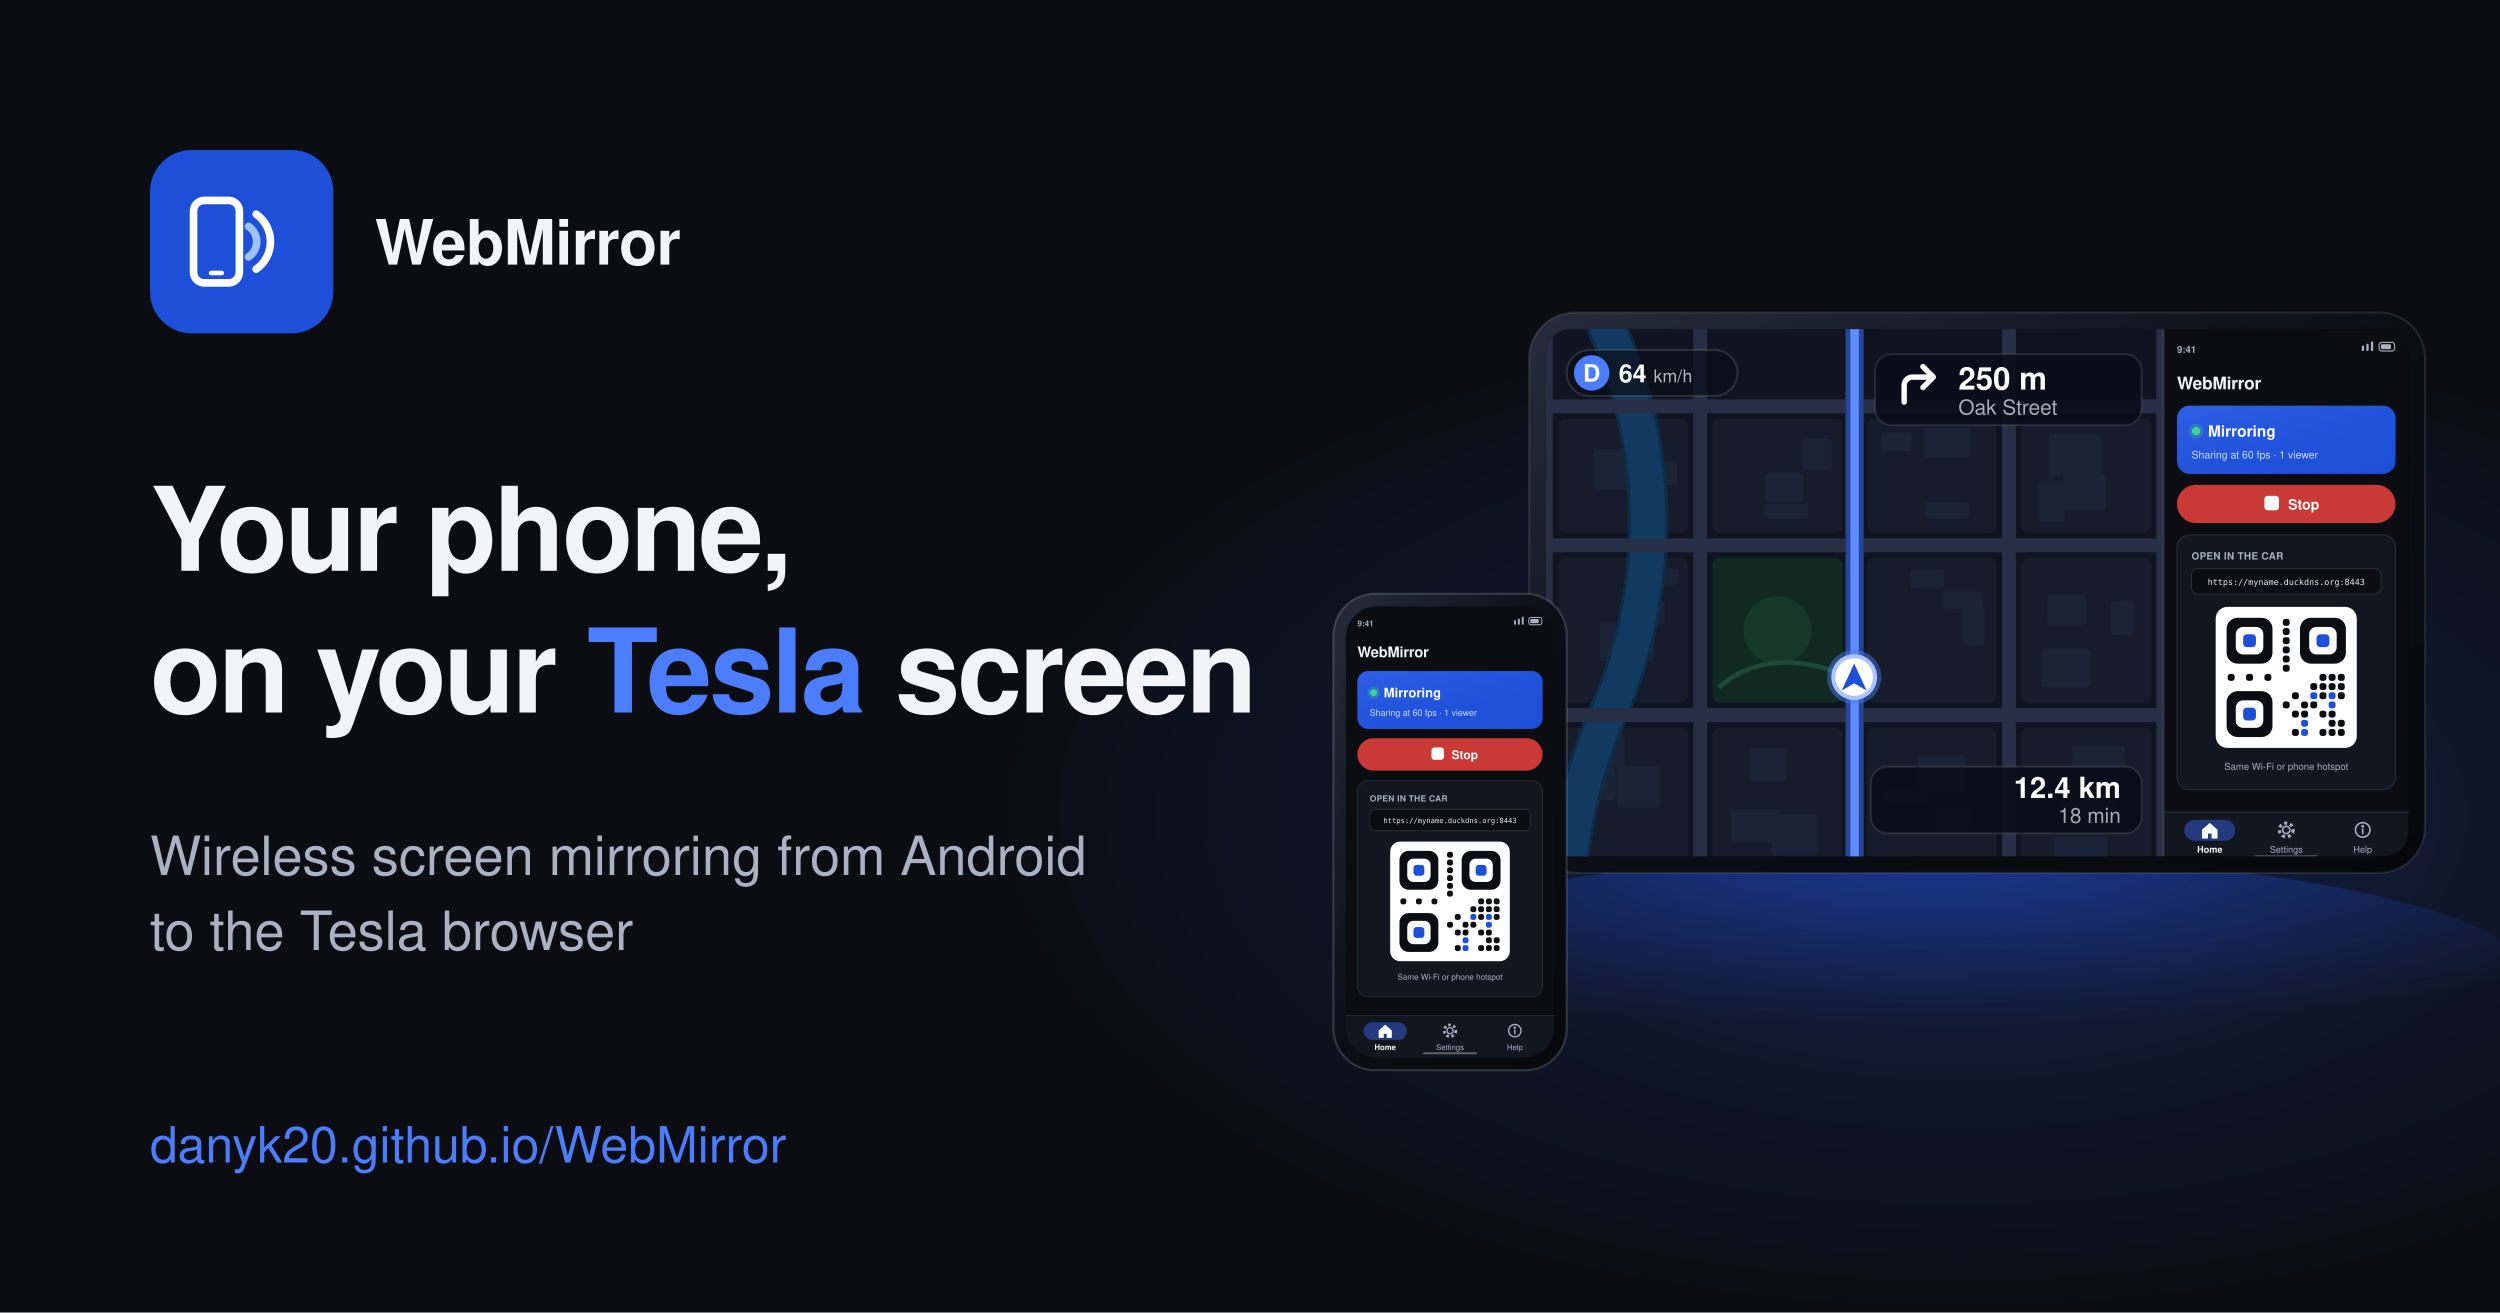
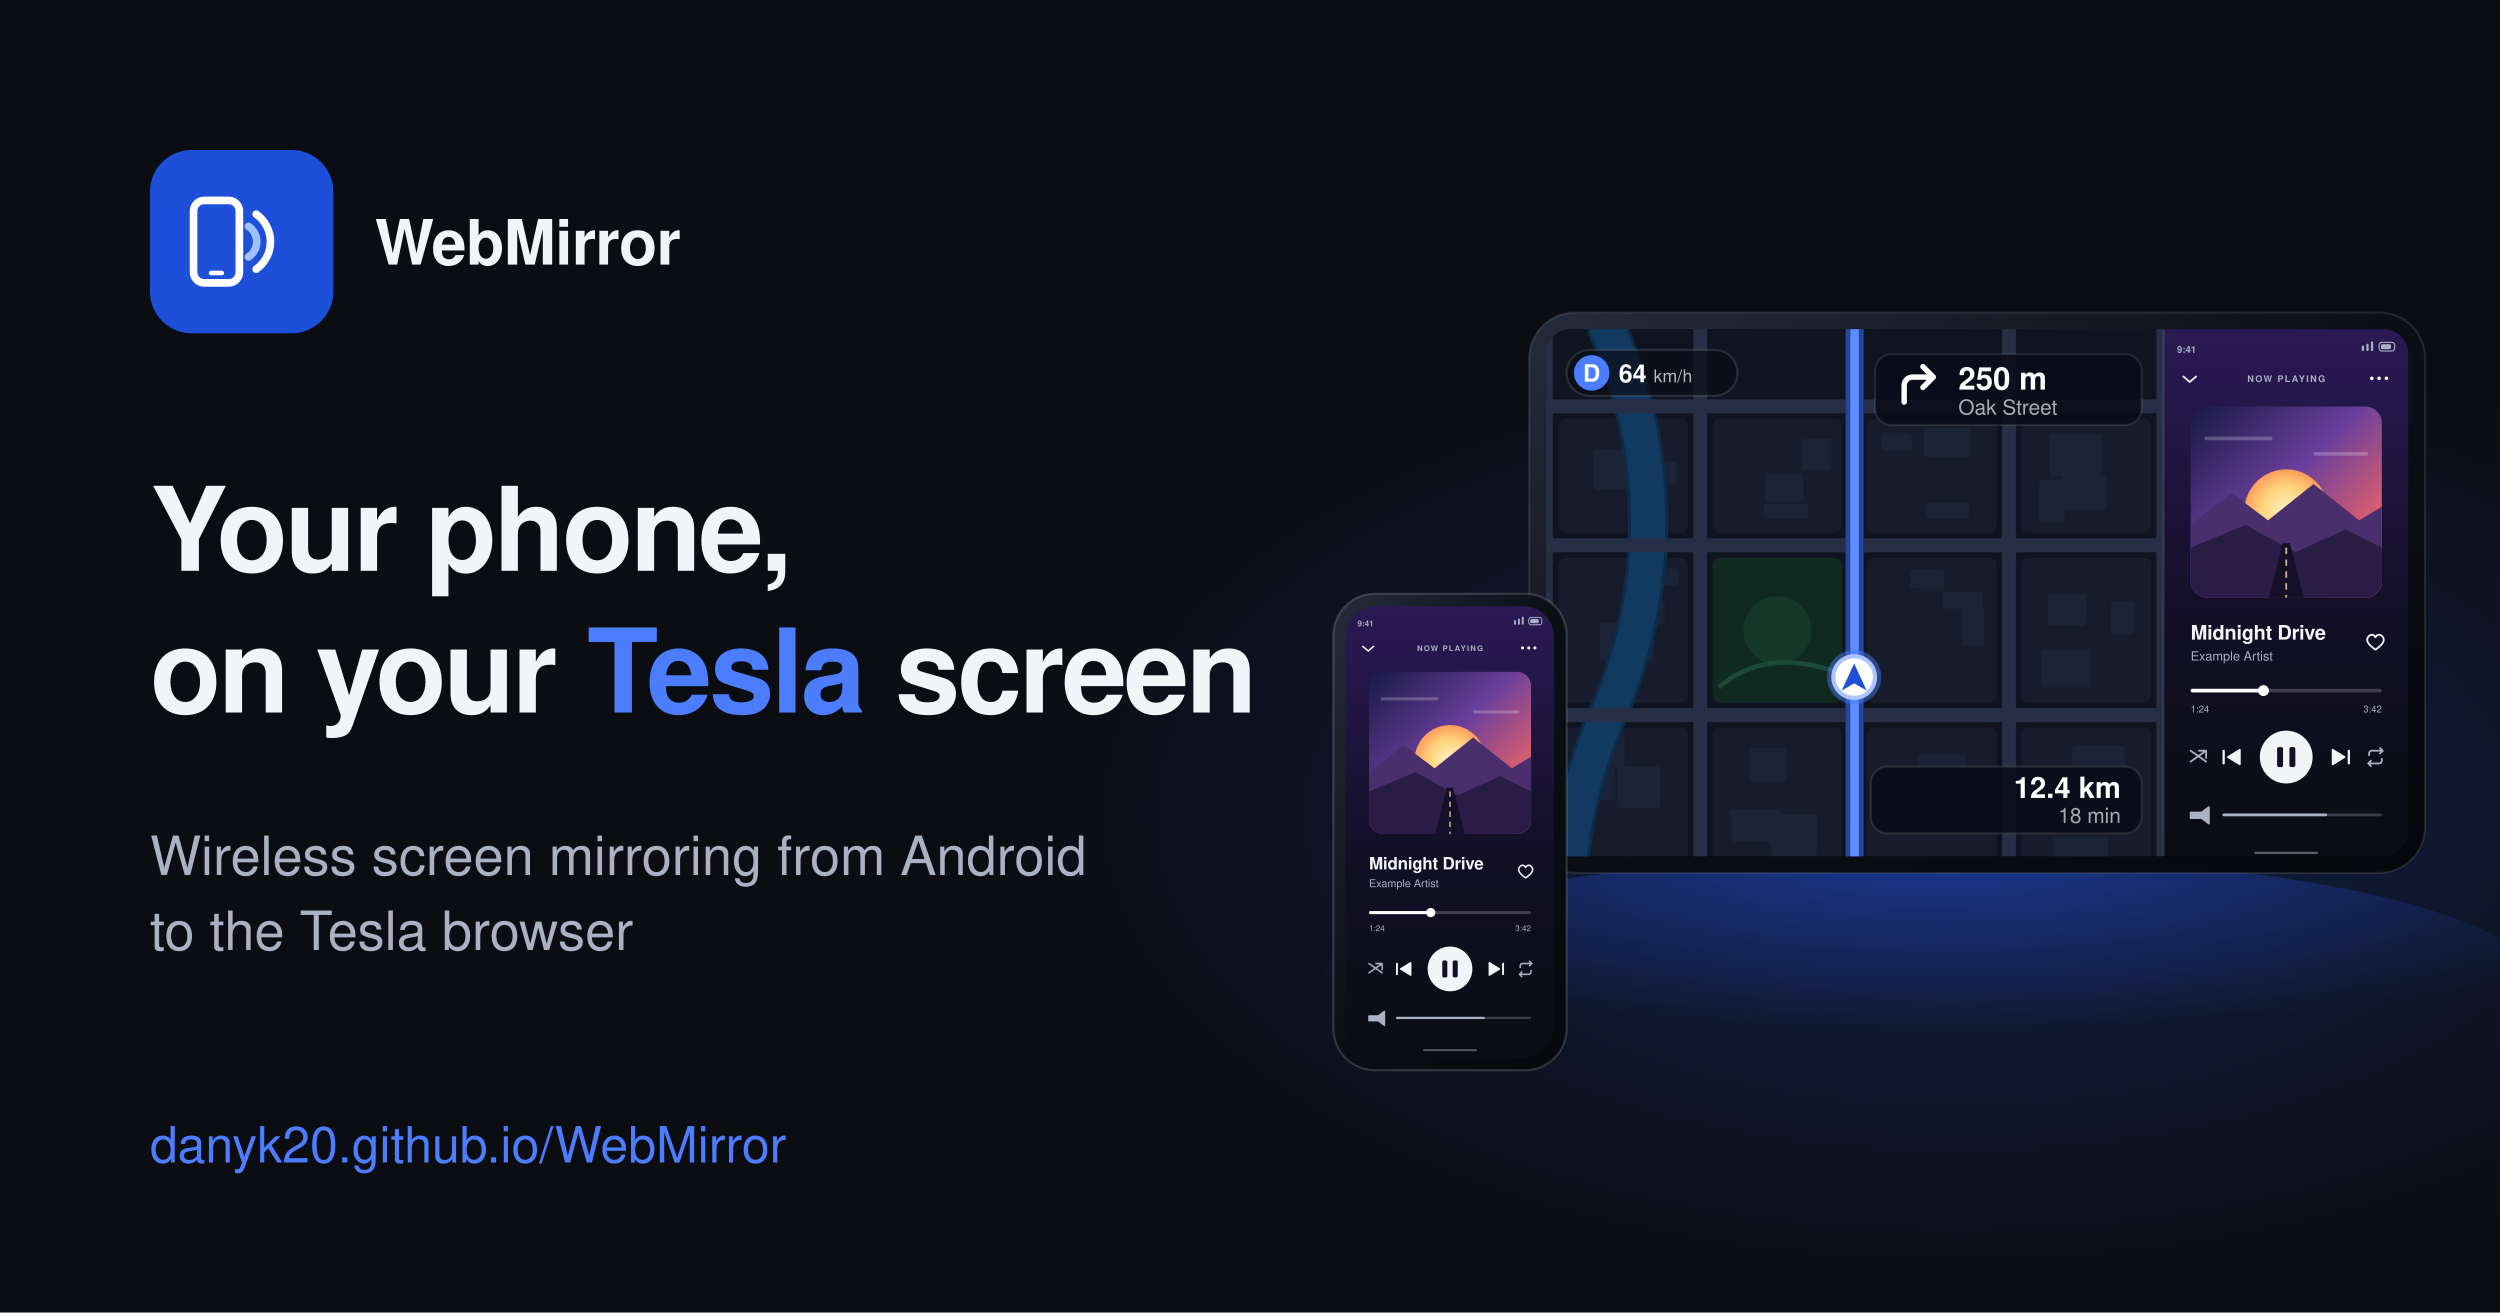
<svg xmlns="http://www.w3.org/2000/svg" width="1200" height="630" viewBox="0 0 1200 630">
  <defs>
    <radialGradient id="bg" cx="78%" cy="62%" r="70%">
      <stop offset="0" stop-color="#14214a" />
      <stop offset=".55" stop-color="#0B0D12" />
    </radialGradient>
    <linearGradient id="bz" x1="0" y1="0" x2="1" y2="1">
      <stop offset="0" stop-color="#262c3c" />
      <stop offset=".5" stop-color="#0b0e15" />
      <stop offset="1" stop-color="#06080c" />
    </linearGradient>
    <radialGradient id="glow" cx="50%" cy="0%" r="70%">
      <stop offset="0" stop-color="#1E4FD8" stop-opacity=".55" />
      <stop offset="1" stop-color="#1E4FD8" stop-opacity="0" />
    </radialGradient>
    <clipPath id="cs">
      <rect x="742" y="158" width="414" height="253" rx="12" />
    </clipPath>
    <clipPath id="cp">
      <rect x="646" y="291" width="100" height="216.7" rx="15" />
    </clipPath>
    <clipPath id="cm">
      <rect x="890.6" y="158" width="116.8" height="253" />
    </clipPath>
    <linearGradient id="sheen" x1="0" y1="0" x2="1" y2="1">
      <stop offset="0" stop-color="#4c7dff" stop-opacity=".35" />
      <stop offset="1" stop-color="#1e4fd8" stop-opacity="0" />
    </linearGradient>
    <clipPath id="cmap">
      <rect x="742" y="158" width="296.4" height="253" />
    </clipPath>
    <clipPath id="ccol">
      <rect x="1038.4" y="158" width="117.6" height="253" />
    </clipPath>
    <clipPath id="cphone">
      <rect x="646" y="291" width="100" height="216.7" rx="15" />
    </clipPath>
  </defs>
  <rect width="1200" height="630" fill="url(#bg)" />
  <ellipse cx="925" cy="470" rx="290" ry="60" fill="url(#glow)" opacity=".9" />
  <rect x="72" y="72" width="88" height="88" rx="20" fill="#1E4FD8" />
  <g transform="translate(72 72) scale(0.8148)">
    <g transform="translate(54 54) scale(0.9) translate(-61.5 -54)" fill="none" stroke-width="5" stroke-linecap="round">
      <path d="M37,27 h16 a7,7 0 0 1 7,7 v40 a7,7 0 0 1 -7,7 h-16 a7,7 0 0 1 -7,-7 v-40 a7,7 0 0 1 7,-7 z" stroke="#fff" />
      <path d="M41.5,73 h7 a1.5,1.5 0 0 1 0,3 h-7 a1.5,1.5 0 0 1 0,-3 z" fill="#fff" stroke="none" />
      <path d="M66,44 a12,12 0 0 1 0,20" stroke="#9EC1FF" />
      <path d="M71,36 a22,22 0 0 1 0,36" stroke="#fff" />
    </g>
  </g>
  <text x="180" y="127" font-family="Helvetica Neue, Helvetica, Arial, sans-serif" font-size="30" font-weight="600" fill="#F2F4F8" letter-spacing="-.3">WebMirror</text>
  <text font-family="Helvetica Neue, Helvetica, Arial, sans-serif" font-size="56" font-weight="700" fill="#F2F4F8" letter-spacing="-1.4">
    <tspan x="72" y="274">Your phone,</tspan>
    <tspan x="72" y="342">on your <tspan fill="#4C7DFF">Tesla</tspan> screen</tspan>
  </text>
  <text font-family="Helvetica Neue, Helvetica, Arial, sans-serif" font-size="26" fill="#A9B1C2">
    <tspan x="72" y="420">Wireless screen mirroring from Android</tspan>
    <tspan x="72" y="456">to the Tesla browser</tspan>
  </text>
  <text x="72" y="558" font-family="Helvetica Neue, Helvetica, Arial, sans-serif" font-size="24" font-weight="500" fill="#4C7DFF">danyk20.github.io/WebMirror</text>
  <rect x="734" y="150" width="430" height="269" rx="22" fill="url(#bz)" stroke="#ffffff" stroke-opacity=".1" />
  <rect x="742" y="158" width="414" height="253" rx="14" fill="#000" />
  <g clip-path="url(#cs)">
    <g clip-path="url(#cmap)">
      <g transform="translate(742 158) scale(.741)">
        <defs>
          <g id="c">
            <rect width="400" height="500" fill="#0f1420" />
            <rect x="8" y="58" width="84" height="74" rx="5" fill="#161c2b" />
            <rect x="31" y="78" width="35" height="26" rx="2" fill="#1b2336" />
            <rect x="66" y="86" width="19" height="15" rx="2" fill="#1b2336" />
            <rect x="33" y="78" width="18" height="11" rx="2" fill="#1b2336" />
            <rect x="8" y="148" width="84" height="94" rx="5" fill="#161c2b" />
            <rect x="54" y="176" width="23" height="15" rx="2" fill="#1b2336" />
            <rect x="35" y="190" width="35" height="25" rx="2" fill="#1b2336" />
            <rect x="68" y="155" width="18" height="11" rx="2" fill="#1b2336" />
            <rect x="8" y="258" width="84" height="94" rx="5" fill="#161c2b" />
            <rect x="46" y="283" width="28" height="27" rx="2" fill="#1b2336" />
            <rect x="35" y="263" width="16" height="21" rx="2" fill="#1b2336" />
            <rect x="17" y="284" width="28" height="21" rx="2" fill="#1b2336" />
            <rect x="8" y="368" width="84" height="64" rx="5" fill="#161c2b" />
            <rect x="41" y="411" width="27" height="15" rx="2" fill="#1b2336" />
            <rect x="45" y="384" width="32" height="25" rx="2" fill="#1b2336" />
            <rect x="30" y="391" width="35" height="26" rx="2" fill="#1b2336" />
            <rect x="8" y="448" width="84" height="94" rx="5" fill="#161c2b" />
            <rect x="18" y="509" width="33" height="25" rx="2" fill="#1b2336" />
            <rect x="27" y="481" width="24" height="25" rx="2" fill="#1b2336" />
            <rect x="22" y="490" width="14" height="13" rx="2" fill="#1b2336" />
            <rect x="108" y="58" width="84" height="74" rx="5" fill="#161c2b" />
            <rect x="141" y="113" width="29" height="10" rx="2" fill="#1b2336" />
            <rect x="142" y="93" width="25" height="19" rx="2" fill="#1b2336" />
            <rect x="166" y="71" width="19" height="20" rx="2" fill="#1b2336" />
            <rect x="108" y="148" width="84" height="94" rx="5" fill="#102a21" />
            <circle cx="150" cy="195" r="22" fill="#15382b" />
            <path d="M112 232q30-26 76-10" stroke="#1d4a38" stroke-width="3" fill="none" />
            <rect x="108" y="258" width="84" height="94" rx="5" fill="#161c2b" />
            <rect x="132" y="271" width="24" height="22" rx="2" fill="#1b2336" />
            <rect x="146" y="314" width="30" height="27" rx="2" fill="#1b2336" />
            <rect x="120" y="311" width="32" height="21" rx="2" fill="#1b2336" />
            <rect x="108" y="368" width="84" height="64" rx="5" fill="#161c2b" />
            <rect x="144" y="375" width="18" height="13" rx="2" fill="#1b2336" />
            <rect x="155" y="411" width="28" height="15" rx="2" fill="#1b2336" />
            <rect x="143" y="396" width="35" height="17" rx="2" fill="#1b2336" />
            <rect x="108" y="448" width="84" height="94" rx="5" fill="#161c2b" />
            <rect x="121" y="505" width="22" height="13" rx="2" fill="#1b2336" />
            <rect x="138" y="493" width="17" height="11" rx="2" fill="#1b2336" />
            <rect x="135" y="489" width="14" height="22" rx="2" fill="#1b2336" />
            <rect x="208" y="58" width="84" height="74" rx="5" fill="#161c2b" />
            <rect x="245" y="64" width="30" height="19" rx="2" fill="#1b2336" />
            <rect x="217" y="67" width="20" height="12" rx="2" fill="#1b2336" />
            <rect x="246" y="112" width="28" height="11" rx="2" fill="#1b2336" />
            <rect x="208" y="148" width="84" height="94" rx="5" fill="#161c2b" />
            <rect x="270" y="179" width="14" height="26" rx="2" fill="#1b2336" />
            <rect x="257" y="170" width="26" height="11" rx="2" fill="#1b2336" />
            <rect x="236" y="156" width="22" height="12" rx="2" fill="#1b2336" />
            <rect x="208" y="258" width="84" height="94" rx="5" fill="#161c2b" />
            <rect x="218" y="298" width="30" height="10" rx="2" fill="#1b2336" />
            <rect x="241" y="276" width="31" height="24" rx="2" fill="#1b2336" />
            <rect x="253" y="310" width="23" height="14" rx="2" fill="#1b2336" />
            <rect x="208" y="368" width="84" height="64" rx="5" fill="#161c2b" />
            <rect x="239" y="389" width="16" height="25" rx="2" fill="#1b2336" />
            <rect x="235" y="401" width="28" height="21" rx="2" fill="#1b2336" />
            <rect x="245" y="384" width="33" height="22" rx="2" fill="#1b2336" />
            <rect x="208" y="448" width="84" height="94" rx="5" fill="#161c2b" />
            <rect x="240" y="461" width="20" height="14" rx="2" fill="#1b2336" />
            <rect x="217" y="509" width="19" height="24" rx="2" fill="#1b2336" />
            <rect x="218" y="521" width="30" height="12" rx="2" fill="#1b2336" />
            <rect x="308" y="58" width="84" height="74" rx="5" fill="#161c2b" />
            <rect x="335" y="94" width="28" height="23" rx="2" fill="#1b2336" />
            <rect x="319" y="98" width="17" height="27" rx="2" fill="#1b2336" />
            <rect x="326" y="68" width="34" height="27" rx="2" fill="#1b2336" />
            <rect x="308" y="148" width="84" height="94" rx="5" fill="#161c2b" />
            <rect x="321" y="207" width="32" height="25" rx="2" fill="#1b2336" />
            <rect x="366" y="176" width="15" height="22" rx="2" fill="#1b2336" />
            <rect x="325" y="172" width="25" height="20" rx="2" fill="#1b2336" />
            <rect x="308" y="258" width="84" height="94" rx="5" fill="#161c2b" />
            <rect x="341" y="270" width="34" height="15" rx="2" fill="#1b2336" />
            <rect x="329" y="329" width="35" height="18" rx="2" fill="#1b2336" />
            <rect x="333" y="304" width="36" height="16" rx="2" fill="#1b2336" />
            <rect x="308" y="368" width="84" height="64" rx="5" fill="#161c2b" />
            <rect x="316" y="397" width="32" height="27" rx="2" fill="#1b2336" />
            <rect x="370" y="393" width="16" height="23" rx="2" fill="#1b2336" />
            <rect x="354" y="406" width="14" height="12" rx="2" fill="#1b2336" />
            <rect x="308" y="448" width="84" height="94" rx="5" fill="#161c2b" />
            <rect x="353" y="464" width="29" height="20" rx="2" fill="#1b2336" />
            <rect x="344" y="486" width="33" height="10" rx="2" fill="#1b2336" />
            <rect x="317" y="486" width="25" height="14" rx="2" fill="#1b2336" />
            <path d="M40 0C75 80 75 170 40 250C5 330 5 420 40 500" fill="none" stroke="#0e2c4a" stroke-width="26" stroke-linecap="round" />
            <path d="M40 0C75 80 75 170 40 250C5 330 5 420 40 500" fill="none" stroke="#123a60" stroke-width="22" stroke-linecap="round" />
            <g stroke="#262f46" stroke-width="9" fill="none">
              <path d="M0 -10V510" />
              <path d="M100 -10V510" />
              <path d="M200 -10V510" />
              <path d="M300 -10V510" />
              <path d="M400 -10V510" />
              <path d="M-10 50H410" />
              <path d="M-10 140H410" />
              <path d="M-10 250H410" />
              <path d="M-10 360H410" />
              <path d="M-10 440H410" />
            </g>
            <g stroke="#2e3a58" stroke-width="12" fill="none">
              <path d="M200 -10V510" />
            </g>
          </g>
        </defs>
        <use href="#c" y="-500" />
        <use href="#c" />
        <use href="#c" y="500" />
        <path d="M200 -5V505" stroke="#1e4fd8" stroke-width="11" fill="none" opacity=".55" />
        <path d="M200 -5V505" stroke="#5f8dff" stroke-width="5.5" fill="none" />
      </g>
    </g>
    <g clip-path="url(#ccol)">
      <g transform="translate(1038.4 158) scale(.2185)" font-family="Helvetica Neue, Helvetica, Arial, sans-serif">
-         <rect width="540" height="1170" fill="#0b0d12" />
+         <defs>
+           <linearGradient id="pbg" x1="0" y1="0" x2="0" y2="1">
+             <stop offset="0" stop-color="#2a1a55" />
+             <stop offset=".55" stop-color="#120f26" />
+             <stop offset="1" stop-color="#0b0d12" />
+           </linearGradient>
+           <linearGradient id="art" x1="0" y1="0" x2="1" y2="1">
+             <stop offset="0" stop-color="#171a45" />
+             <stop offset=".45" stop-color="#6a3f9c" />
+             <stop offset=".8" stop-color="#e8626a" />
+             <stop offset="1" stop-color="#ffb86b" />
+           </linearGradient>
+           <radialGradient id="psun" cx=".5" cy=".5" r=".5">
+             <stop offset="0" stop-color="#fff3c9" />
+             <stop offset=".6" stop-color="#ffd27a" />
+             <stop offset="1" stop-color="#ff9d5c" />
+           </radialGradient>
+           <clipPath id="pcl">
+             <rect x="60" y="170" width="420" height="420" rx="36" />
+           </clipPath>
+         </defs>
+         <rect width="540" height="1170" fill="url(#pbg)" />
        <text x="30" y="52" font-size="21" font-weight="600" fill="#a9b1c2">9:41</text>
        <g fill="#a9b1c2">
          <rect x="436" y="36" width="5" height="12" rx="2" />
          <rect x="446" y="32" width="5" height="16" rx="2" />
          <rect x="456" y="27" width="5" height="21" rx="2" />
          <rect x="474" y="29" width="34" height="19" rx="6" fill="none" stroke="#a9b1c2" stroke-width="2.5" />
          <rect x="478" y="33" width="22" height="11" rx="3" />
        </g>
-         <text x="30" y="132" font-size="38" font-weight="700" fill="#f2f4f8" letter-spacing="-.5">WebMirror</text>
-         <rect x="30" y="168" width="480" height="150" rx="28" fill="#1e4fd8" />
-         <rect x="30" y="168" width="480" height="150" rx="28" fill="url(#sheen)" />
-         <circle cx="72" cy="224" r="9" fill="#3dd68c" />
-         <circle cx="72" cy="224" r="16" fill="#3dd68c" opacity=".25" />
-         <text x="98" y="236" font-size="34" font-weight="700" fill="#fff">Mirroring</text>
-         <text x="62" y="284" font-size="23" fill="#cfdcff">Sharing at 60 fps  ·  1 viewer</text>
-         <rect x="30" y="342" width="480" height="84" rx="42" fill="#c93a36" />
-         <rect x="228" y="368" width="32" height="32" rx="7" fill="#fff" transform="translate(-6 -2)" />
-         <text x="282" y="396" font-size="31" font-weight="700" fill="#fff" transform="translate(-8 0)">Stop</text>
-         <rect x="30" y="452" width="480" height="560" rx="28" fill="#12161f" stroke="#2a3142" stroke-width="2" />
-         <text x="62" y="506" font-size="22" font-weight="600" fill="#a9b1c2" letter-spacing=".6">OPEN IN THE CAR</text>
-         <rect x="62" y="526" width="416" height="56" rx="14" fill="#0b0d12" stroke="#2a3142" stroke-width="2" />
-         <text x="270" y="562" font-size="18.5" fill="#e6ebf8" text-anchor="middle" font-family="ui-monospace,SFMono-Regular,Menlo,Consolas,monospace">https://myname.duckdns.org:8443</text>
-         <rect x="115" y="610" width="310" height="310" rx="26" fill="#fff" />
-         <g>
-           <rect x="262.3" y="636.4" width="15.3" height="15.3" rx="5.6" fill="#0b0d12" />
-           <rect x="262.3" y="656.6" width="15.3" height="15.3" rx="5.6" fill="#0b0d12" />
-           <rect x="262.3" y="676.7" width="15.3" height="15.3" rx="5.6" fill="#0b0d12" />
-           <rect x="262.3" y="696.9" width="15.3" height="15.3" rx="5.6" fill="#0b0d12" />
-           <rect x="262.3" y="717.0" width="15.3" height="15.3" rx="5.6" fill="#0b0d12" />
-           <rect x="262.3" y="737.2" width="15.3" height="15.3" rx="5.6" fill="#0b0d12" />
-           <rect x="141.4" y="757.3" width="15.3" height="15.3" rx="5.6" fill="#0b0d12" />
-           <rect x="181.7" y="757.3" width="15.3" height="15.3" rx="5.6" fill="#0b0d12" />
-           <rect x="222.0" y="757.3" width="15.3" height="15.3" rx="5.6" fill="#0b0d12" />
-           <rect x="343.0" y="757.3" width="15.3" height="15.3" rx="5.6" fill="#0b0d12" />
-           <rect x="363.1" y="757.3" width="15.3" height="15.3" rx="5.6" fill="#0b0d12" />
-           <rect x="383.3" y="757.3" width="15.3" height="15.3" rx="5.6" fill="#0b0d12" />
-           <rect x="322.8" y="777.5" width="15.3" height="15.3" rx="5.6" fill="#0b0d12" />
-           <rect x="343.0" y="777.5" width="15.3" height="15.3" rx="5.6" fill="#0b0d12" />
-           <rect x="363.1" y="777.5" width="15.3" height="15.3" rx="5.6" fill="#0b0d12" />
-           <rect x="383.3" y="777.5" width="15.3" height="15.3" rx="5.6" fill="#0b0d12" />
-           <rect x="282.5" y="797.6" width="15.3" height="15.3" rx="5.6" fill="#0b0d12" />
-           <rect x="322.8" y="797.6" width="15.3" height="15.3" rx="5.6" fill="#1e4fd8" />
-           <rect x="343.0" y="797.6" width="15.3" height="15.3" rx="5.6" fill="#0b0d12" />
-           <rect x="363.1" y="797.6" width="15.3" height="15.3" rx="5.6" fill="#1e4fd8" />
-           <rect x="383.3" y="797.6" width="15.3" height="15.3" rx="5.6" fill="#0b0d12" />
-           <rect x="262.3" y="817.8" width="15.3" height="15.3" rx="5.6" fill="#0b0d12" />
-           <rect x="302.6" y="817.8" width="15.3" height="15.3" rx="5.6" fill="#0b0d12" />
-           <rect x="322.8" y="817.8" width="15.3" height="15.3" rx="5.6" fill="#0b0d12" />
-           <rect x="363.1" y="817.8" width="15.3" height="15.3" rx="5.6" fill="#1e4fd8" />
-           <rect x="282.5" y="838.0" width="15.3" height="15.3" rx="5.6" fill="#0b0d12" />
-           <rect x="302.6" y="838.0" width="15.3" height="15.3" rx="5.6" fill="#0b0d12" />
-           <rect x="343.0" y="838.0" width="15.3" height="15.3" rx="5.6" fill="#0b0d12" />
-           <rect x="363.1" y="838.0" width="15.3" height="15.3" rx="5.6" fill="#0b0d12" />
-           <rect x="302.6" y="858.1" width="15.3" height="15.3" rx="5.6" fill="#1e4fd8" />
-           <rect x="363.1" y="858.1" width="15.3" height="15.3" rx="5.6" fill="#0b0d12" />
-           <rect x="383.3" y="858.1" width="15.3" height="15.3" rx="5.6" fill="#0b0d12" />
-           <rect x="282.5" y="878.3" width="15.3" height="15.3" rx="5.6" fill="#0b0d12" />
-           <rect x="302.6" y="878.3" width="15.3" height="15.3" rx="5.6" fill="#1e4fd8" />
-           <rect x="343.0" y="878.3" width="15.3" height="15.3" rx="5.6" fill="#0b0d12" />
-           <rect x="363.1" y="878.3" width="15.3" height="15.3" rx="5.6" fill="#0b0d12" />
-           <rect x="383.3" y="878.3" width="15.3" height="15.3" rx="5.6" fill="#0b0d12" />
-           <rect x="139" y="634" width="100.769" height="100.769" rx="24.185" fill="#0b0d12" />
-           <rect x="159.154" y="654.154" width="60.462" height="60.462" rx="16.123" fill="#fff" />
-           <rect x="175.277" y="670.277" width="28.215" height="28.215" rx="8.062" fill="#1e4fd8" />
-           <rect x="300.231" y="634" width="100.769" height="100.769" rx="24.185" fill="#0b0d12" />
-           <rect x="320.385" y="654.154" width="60.462" height="60.462" rx="16.123" fill="#fff" />
-           <rect x="336.508" y="670.277" width="28.215" height="28.215" rx="8.062" fill="#1e4fd8" />
-           <rect x="139" y="795.231" width="100.769" height="100.769" rx="24.185" fill="#0b0d12" />
-           <rect x="159.154" y="815.385" width="60.462" height="60.462" rx="16.123" fill="#fff" />
-           <rect x="175.277" y="831.508" width="28.215" height="28.215" rx="8.062" fill="#1e4fd8" />
-         </g>
-         <text x="270" y="968" font-size="21" fill="#a9b1c2" text-anchor="middle">Same Wi-Fi or phone hotspot</text>
-         <rect x="0" y="1060" width="540" height="110" fill="#12161f" />
-         <rect x="0" y="1060" width="540" height="2" fill="#2a3142" />
-         <rect x="46" y="1078" width="112" height="46" rx="23" fill="#233a7e" />
-         <path d="M102 1087l-16 14v18h11v-11h10v11h11v-18z" fill="#fff" stroke="#fff" stroke-width="2" stroke-linejoin="round" transform="translate(0 -1)" />
-         <text x="102" y="1150" font-size="20" font-weight="600" fill="#fff" text-anchor="middle">Home</text>
-         <g transform="translate(270 1100)" fill="none" stroke="#a9b1c2" stroke-width="3.5">
-           <circle r="8" />
-           <circle r="15" stroke-width="7" stroke-dasharray="6.6 6.6" />
-         </g>
-         <text x="270" y="1150" font-size="20" fill="#a9b1c2" text-anchor="middle">Settings</text>
-         <g transform="translate(438 1100)" fill="none" stroke="#a9b1c2" stroke-width="3.5">
-           <circle r="16" />
-           <path d="M0 -2v10" stroke-linecap="round" />
-           <circle cy="-8" r="1.5" fill="#a9b1c2" />
-         </g>
-         <text x="438" y="1150" font-size="20" fill="#a9b1c2" text-anchor="middle">Help</text>
-         <rect x="200" y="1156" width="140" height="5" rx="2.5" fill="#f2f4f8" opacity=".35" />
+         <path d="M44 104l14 12 14-12" fill="none" stroke="#f2f4f8" stroke-width="4" stroke-linecap="round" stroke-linejoin="round" />
+         <text x="270" y="116" font-size="20" font-weight="600" fill="#a9b1c2" text-anchor="middle" letter-spacing="3">NOW PLAYING</text>
+         <g fill="#f2f4f8">
+           <circle cx="458" cy="108" r="4" />
+           <circle cx="474" cy="108" r="4" />
+           <circle cx="490" cy="108" r="4" />
+         </g>
+         <g clip-path="url(#pcl)">
+           <rect x="60" y="170" width="420" height="420" fill="url(#art)" />
+           <circle cx="270" cy="400" r="92" fill="url(#psun)" />
+           <g fill="#fff" opacity=".22">
+             <rect x="90" y="236" width="150" height="8" rx="4" />
+             <rect x="330" y="270" width="120" height="8" rx="4" />
+           </g>
+           <path d="M60 430L150 360L230 420L330 340L430 420L480 390V590H60Z" fill="#4a2f6e" />
+           <path d="M60 480L180 430L290 490L400 440L480 480V590H60Z" fill="#2a1d45" />
+           <path d="M232 590L262 470H278L308 590Z" fill="#15102a" />
+           <path d="M270 480V590" stroke="#ffd9a0" stroke-width="4" stroke-dasharray="14 12" opacity=".8" />
+         </g>
+         <text x="60" y="682" font-size="44" font-weight="700" fill="#f2f4f8" letter-spacing="-.5">Midnight Drive</text>
+         <text x="60" y="728" font-size="28" fill="#a9b1c2">Example Artist</text>
+         <path d="M0 14C-18 2 -22 -8 -15 -15a8.5 8.5 0 0 1 15 2a8.5 8.5 0 0 1 15 -2c7 7 3 17 -15 29z" transform="translate(466 690)" fill="none" stroke="#f2f4f8" stroke-width="4" stroke-linejoin="round" />
+         <rect x="60" y="790" width="420" height="8" rx="4" fill="#fff" opacity=".2" />
+         <rect x="60" y="790" width="160" height="8" rx="4" fill="#fff" />
+         <circle cx="220" cy="794" r="12" fill="#fff" />
+         <text x="60" y="842" font-size="21" fill="#a9b1c2">1:24</text>
+         <text x="480" y="842" font-size="21" fill="#a9b1c2" text-anchor="end">3:42</text>
+         <g fill="#f2f4f8">
+           <g transform="translate(150 940)">
+             <rect x="-20" y="-16" width="5" height="32" rx="2" />
+             <path d="M18 -16L-8 0L18 16Z" stroke="#f2f4f8" stroke-width="4" stroke-linejoin="round" />
+           </g>
+           <g transform="translate(390 940)">
+             <rect x="15" y="-16" width="5" height="32" rx="2" />
+             <path d="M-18 -16L8 0L-18 16Z" stroke="#f2f4f8" stroke-width="4" stroke-linejoin="round" />
+           </g>
+           <circle cx="270" cy="940" r="58" />
+           <rect x="250" y="918" width="13" height="44" rx="4" fill="#120f26" />
+           <rect x="277" y="918" width="13" height="44" rx="4" fill="#120f26" />
+         </g>
+         <g fill="none" stroke="#a9b1c2" stroke-width="4" stroke-linecap="round" stroke-linejoin="round">
+           <path d="M56 952l34-24M74 928h16v16M56 928l34 24" transform="translate(4 -2)" />
+           <path d="M-14 -4v-4a6 6 0 0 1 6-6h22M10 -20l6 6-6 6M14 4v4a6 6 0 0 1-6 6h-22M-10 20l-6-6 6-6" transform="translate(466 940)" />
+         </g>
+         <g stroke="#a9b1c2" stroke-width="4" stroke-linecap="round" fill="none">
+           <path d="M60 1062h24l16-12v36l-16-12h-24z" fill="#a9b1c2" stroke-linejoin="round" />
+         </g>
+         <rect x="130" y="1064" width="350" height="6" rx="3" fill="#fff" opacity=".2" />
+         <rect x="130" y="1064" width="230" height="6" rx="3" fill="#a9b1c2" />
+         <rect x="200" y="1148" width="140" height="5" rx="2.5" fill="#f2f4f8" opacity=".35" />
      </g>
    </g>
    <rect x="1038" y="158" width="1" height="253" fill="#fff" opacity=".14" />
    <circle cx="890" cy="325" r="11" fill="#fff" stroke="#4C7DFF" stroke-opacity=".45" stroke-width="4" />
    <path d="M890 318.5L896 331.5L890 328L884 331.5Z" fill="#1E4FD8" />
    <rect x="900" y="170" width="128" height="34" rx="8" fill="#0a0d18" fill-opacity=".88" stroke="#fff" stroke-opacity=".1" />
    <path d="M914 193v-8a4 4 0 0 1 4-4h9M923 176l5 5-5 5" fill="none" stroke="#fff" stroke-width="2.6" stroke-linecap="round" stroke-linejoin="round" transform="translate(0 0)" />
    <text x="940" y="187" font-family="Helvetica Neue, Helvetica, Arial, sans-serif" font-size="15" font-weight="700" fill="#fff">250 m</text>
    <text x="940" y="199" font-family="Helvetica Neue, Helvetica, Arial, sans-serif" font-size="10" fill="#fff" fill-opacity=".65">Oak Street</text>
    <rect x="898" y="368" width="130" height="32" rx="8" fill="#0a0d18" fill-opacity=".88" stroke="#fff" stroke-opacity=".1" />
    <text x="1018" y="383" font-family="Helvetica Neue, Helvetica, Arial, sans-serif" font-size="14" font-weight="700" fill="#fff" text-anchor="end">12.4 km</text>
    <text x="1018" y="395" font-family="Helvetica Neue, Helvetica, Arial, sans-serif" font-size="10" fill="#fff" fill-opacity=".65" text-anchor="end">18 min</text>
    <rect x="752" y="168" width="82" height="22" rx="11" fill="#0a0d18" fill-opacity=".7" stroke="#fff" stroke-opacity=".12" />
    <circle cx="764" cy="179" r="8.5" fill="#4C7DFF" />
    <text x="764" y="183.2" font-family="Helvetica Neue, Helvetica, Arial, sans-serif" font-size="11.5" font-weight="700" fill="#fff" text-anchor="middle">D</text>
    <text x="777" y="183.5" font-family="Helvetica Neue, Helvetica, Arial, sans-serif" font-size="12" font-weight="700" fill="#fff">64 <tspan font-size="8.5" font-weight="400" fill-opacity=".7">km/h</tspan>
    </text>
  </g>
  <rect x="640" y="285" width="112" height="228.7" rx="20" fill="url(#bz)" stroke="#ffffff" stroke-opacity=".16" />
  <g clip-path="url(#cphone)">
    <g transform="translate(646 291) scale(.1852)" font-family="Helvetica Neue, Helvetica, Arial, sans-serif">
-       <rect width="540" height="1170" fill="#0b0d12" />
+       <defs>
+         <linearGradient id="pbg2" x1="0" y1="0" x2="0" y2="1">
+           <stop offset="0" stop-color="#2a1a55" />
+           <stop offset=".55" stop-color="#120f26" />
+           <stop offset="1" stop-color="#0b0d12" />
+         </linearGradient>
+         <linearGradient id="art2" x1="0" y1="0" x2="1" y2="1">
+           <stop offset="0" stop-color="#171a45" />
+           <stop offset=".45" stop-color="#6a3f9c" />
+           <stop offset=".8" stop-color="#e8626a" />
+           <stop offset="1" stop-color="#ffb86b" />
+         </linearGradient>
+         <radialGradient id="psun2" cx=".5" cy=".5" r=".5">
+           <stop offset="0" stop-color="#fff3c9" />
+           <stop offset=".6" stop-color="#ffd27a" />
+           <stop offset="1" stop-color="#ff9d5c" />
+         </radialGradient>
+         <clipPath id="pcl2">
+           <rect x="60" y="170" width="420" height="420" rx="36" />
+         </clipPath>
+       </defs>
+       <rect width="540" height="1170" fill="url(#pbg2)" />
      <text x="30" y="52" font-size="21" font-weight="600" fill="#a9b1c2">9:41</text>
      <g fill="#a9b1c2">
        <rect x="436" y="36" width="5" height="12" rx="2" />
        <rect x="446" y="32" width="5" height="16" rx="2" />
        <rect x="456" y="27" width="5" height="21" rx="2" />
        <rect x="474" y="29" width="34" height="19" rx="6" fill="none" stroke="#a9b1c2" stroke-width="2.5" />
        <rect x="478" y="33" width="22" height="11" rx="3" />
      </g>
-       <text x="30" y="132" font-size="38" font-weight="700" fill="#f2f4f8" letter-spacing="-.5">WebMirror</text>
-       <rect x="30" y="168" width="480" height="150" rx="28" fill="#1e4fd8" />
-       <rect x="30" y="168" width="480" height="150" rx="28" fill="url(#sheen)" />
-       <circle cx="72" cy="224" r="9" fill="#3dd68c" />
-       <circle cx="72" cy="224" r="16" fill="#3dd68c" opacity=".25" />
-       <text x="98" y="236" font-size="34" font-weight="700" fill="#fff">Mirroring</text>
-       <text x="62" y="284" font-size="23" fill="#cfdcff">Sharing at 60 fps  ·  1 viewer</text>
-       <rect x="30" y="342" width="480" height="84" rx="42" fill="#c93a36" />
-       <rect x="228" y="368" width="32" height="32" rx="7" fill="#fff" transform="translate(-6 -2)" />
-       <text x="282" y="396" font-size="31" font-weight="700" fill="#fff" transform="translate(-8 0)">Stop</text>
-       <rect x="30" y="452" width="480" height="560" rx="28" fill="#12161f" stroke="#2a3142" stroke-width="2" />
-       <text x="62" y="506" font-size="22" font-weight="600" fill="#a9b1c2" letter-spacing=".6">OPEN IN THE CAR</text>
-       <rect x="62" y="526" width="416" height="56" rx="14" fill="#0b0d12" stroke="#2a3142" stroke-width="2" />
-       <text x="270" y="562" font-size="18.5" fill="#e6ebf8" text-anchor="middle" font-family="ui-monospace,SFMono-Regular,Menlo,Consolas,monospace">https://myname.duckdns.org:8443</text>
-       <rect x="115" y="610" width="310" height="310" rx="26" fill="#fff" />
-       <g>
-         <rect x="262.3" y="636.4" width="15.3" height="15.3" rx="5.6" fill="#0b0d12" />
-         <rect x="262.3" y="656.6" width="15.3" height="15.3" rx="5.6" fill="#0b0d12" />
-         <rect x="262.3" y="676.7" width="15.3" height="15.3" rx="5.6" fill="#0b0d12" />
-         <rect x="262.3" y="696.9" width="15.3" height="15.3" rx="5.6" fill="#0b0d12" />
-         <rect x="262.3" y="717.0" width="15.3" height="15.3" rx="5.6" fill="#0b0d12" />
-         <rect x="262.3" y="737.2" width="15.3" height="15.3" rx="5.6" fill="#0b0d12" />
-         <rect x="141.4" y="757.3" width="15.3" height="15.3" rx="5.6" fill="#0b0d12" />
-         <rect x="181.7" y="757.3" width="15.3" height="15.3" rx="5.6" fill="#0b0d12" />
-         <rect x="222.0" y="757.3" width="15.3" height="15.3" rx="5.6" fill="#0b0d12" />
-         <rect x="343.0" y="757.3" width="15.3" height="15.3" rx="5.6" fill="#0b0d12" />
-         <rect x="363.1" y="757.3" width="15.3" height="15.3" rx="5.6" fill="#0b0d12" />
-         <rect x="383.3" y="757.3" width="15.3" height="15.3" rx="5.6" fill="#0b0d12" />
-         <rect x="322.8" y="777.5" width="15.3" height="15.3" rx="5.6" fill="#0b0d12" />
-         <rect x="343.0" y="777.5" width="15.3" height="15.3" rx="5.6" fill="#0b0d12" />
-         <rect x="363.1" y="777.5" width="15.3" height="15.3" rx="5.6" fill="#0b0d12" />
-         <rect x="383.3" y="777.5" width="15.3" height="15.3" rx="5.6" fill="#0b0d12" />
-         <rect x="282.5" y="797.6" width="15.3" height="15.3" rx="5.6" fill="#0b0d12" />
-         <rect x="322.8" y="797.6" width="15.3" height="15.3" rx="5.6" fill="#1e4fd8" />
-         <rect x="343.0" y="797.6" width="15.3" height="15.3" rx="5.6" fill="#0b0d12" />
-         <rect x="363.1" y="797.6" width="15.3" height="15.3" rx="5.6" fill="#1e4fd8" />
-         <rect x="383.3" y="797.6" width="15.3" height="15.3" rx="5.6" fill="#0b0d12" />
-         <rect x="262.3" y="817.8" width="15.3" height="15.3" rx="5.6" fill="#0b0d12" />
-         <rect x="302.6" y="817.8" width="15.3" height="15.3" rx="5.6" fill="#0b0d12" />
-         <rect x="322.8" y="817.8" width="15.3" height="15.3" rx="5.6" fill="#0b0d12" />
-         <rect x="363.1" y="817.8" width="15.3" height="15.3" rx="5.6" fill="#1e4fd8" />
-         <rect x="282.5" y="838.0" width="15.3" height="15.3" rx="5.6" fill="#0b0d12" />
-         <rect x="302.6" y="838.0" width="15.3" height="15.3" rx="5.6" fill="#0b0d12" />
-         <rect x="343.0" y="838.0" width="15.3" height="15.3" rx="5.6" fill="#0b0d12" />
-         <rect x="363.1" y="838.0" width="15.3" height="15.3" rx="5.6" fill="#0b0d12" />
-         <rect x="302.6" y="858.1" width="15.3" height="15.3" rx="5.6" fill="#1e4fd8" />
-         <rect x="363.1" y="858.1" width="15.3" height="15.3" rx="5.6" fill="#0b0d12" />
-         <rect x="383.3" y="858.1" width="15.3" height="15.3" rx="5.6" fill="#0b0d12" />
-         <rect x="282.5" y="878.3" width="15.3" height="15.3" rx="5.6" fill="#0b0d12" />
-         <rect x="302.6" y="878.3" width="15.3" height="15.3" rx="5.6" fill="#1e4fd8" />
-         <rect x="343.0" y="878.3" width="15.3" height="15.3" rx="5.6" fill="#0b0d12" />
-         <rect x="363.1" y="878.3" width="15.3" height="15.3" rx="5.6" fill="#0b0d12" />
-         <rect x="383.3" y="878.3" width="15.3" height="15.3" rx="5.6" fill="#0b0d12" />
-         <rect x="139" y="634" width="100.769" height="100.769" rx="24.185" fill="#0b0d12" />
-         <rect x="159.154" y="654.154" width="60.462" height="60.462" rx="16.123" fill="#fff" />
-         <rect x="175.277" y="670.277" width="28.215" height="28.215" rx="8.062" fill="#1e4fd8" />
-         <rect x="300.231" y="634" width="100.769" height="100.769" rx="24.185" fill="#0b0d12" />
-         <rect x="320.385" y="654.154" width="60.462" height="60.462" rx="16.123" fill="#fff" />
-         <rect x="336.508" y="670.277" width="28.215" height="28.215" rx="8.062" fill="#1e4fd8" />
-         <rect x="139" y="795.231" width="100.769" height="100.769" rx="24.185" fill="#0b0d12" />
-         <rect x="159.154" y="815.385" width="60.462" height="60.462" rx="16.123" fill="#fff" />
-         <rect x="175.277" y="831.508" width="28.215" height="28.215" rx="8.062" fill="#1e4fd8" />
-       </g>
-       <text x="270" y="968" font-size="21" fill="#a9b1c2" text-anchor="middle">Same Wi-Fi or phone hotspot</text>
-       <rect x="0" y="1060" width="540" height="110" fill="#12161f" />
-       <rect x="0" y="1060" width="540" height="2" fill="#2a3142" />
-       <rect x="46" y="1078" width="112" height="46" rx="23" fill="#233a7e" />
-       <path d="M102 1087l-16 14v18h11v-11h10v11h11v-18z" fill="#fff" stroke="#fff" stroke-width="2" stroke-linejoin="round" transform="translate(0 -1)" />
-       <text x="102" y="1150" font-size="20" font-weight="600" fill="#fff" text-anchor="middle">Home</text>
-       <g transform="translate(270 1100)" fill="none" stroke="#a9b1c2" stroke-width="3.5">
-         <circle r="8" />
-         <circle r="15" stroke-width="7" stroke-dasharray="6.6 6.6" />
-       </g>
-       <text x="270" y="1150" font-size="20" fill="#a9b1c2" text-anchor="middle">Settings</text>
-       <g transform="translate(438 1100)" fill="none" stroke="#a9b1c2" stroke-width="3.5">
-         <circle r="16" />
-         <path d="M0 -2v10" stroke-linecap="round" />
-         <circle cy="-8" r="1.5" fill="#a9b1c2" />
-       </g>
-       <text x="438" y="1150" font-size="20" fill="#a9b1c2" text-anchor="middle">Help</text>
-       <rect x="200" y="1156" width="140" height="5" rx="2.5" fill="#f2f4f8" opacity=".35" />
+       <path d="M44 104l14 12 14-12" fill="none" stroke="#f2f4f8" stroke-width="4" stroke-linecap="round" stroke-linejoin="round" />
+       <text x="270" y="116" font-size="20" font-weight="600" fill="#a9b1c2" text-anchor="middle" letter-spacing="3">NOW PLAYING</text>
+       <g fill="#f2f4f8">
+         <circle cx="458" cy="108" r="4" />
+         <circle cx="474" cy="108" r="4" />
+         <circle cx="490" cy="108" r="4" />
+       </g>
+       <g clip-path="url(#pcl2)">
+         <rect x="60" y="170" width="420" height="420" fill="url(#art2)" />
+         <circle cx="270" cy="400" r="92" fill="url(#psun2)" />
+         <g fill="#fff" opacity=".22">
+           <rect x="90" y="236" width="150" height="8" rx="4" />
+           <rect x="330" y="270" width="120" height="8" rx="4" />
+         </g>
+         <path d="M60 430L150 360L230 420L330 340L430 420L480 390V590H60Z" fill="#4a2f6e" />
+         <path d="M60 480L180 430L290 490L400 440L480 480V590H60Z" fill="#2a1d45" />
+         <path d="M232 590L262 470H278L308 590Z" fill="#15102a" />
+         <path d="M270 480V590" stroke="#ffd9a0" stroke-width="4" stroke-dasharray="14 12" opacity=".8" />
+       </g>
+       <text x="60" y="682" font-size="44" font-weight="700" fill="#f2f4f8" letter-spacing="-.5">Midnight Drive</text>
+       <text x="60" y="728" font-size="28" fill="#a9b1c2">Example Artist</text>
+       <path d="M0 14C-18 2 -22 -8 -15 -15a8.5 8.5 0 0 1 15 2a8.5 8.5 0 0 1 15 -2c7 7 3 17 -15 29z" transform="translate(466 690)" fill="none" stroke="#f2f4f8" stroke-width="4" stroke-linejoin="round" />
+       <rect x="60" y="790" width="420" height="8" rx="4" fill="#fff" opacity=".2" />
+       <rect x="60" y="790" width="160" height="8" rx="4" fill="#fff" />
+       <circle cx="220" cy="794" r="12" fill="#fff" />
+       <text x="60" y="842" font-size="21" fill="#a9b1c2">1:24</text>
+       <text x="480" y="842" font-size="21" fill="#a9b1c2" text-anchor="end">3:42</text>
+       <g fill="#f2f4f8">
+         <g transform="translate(150 940)">
+           <rect x="-20" y="-16" width="5" height="32" rx="2" />
+           <path d="M18 -16L-8 0L18 16Z" stroke="#f2f4f8" stroke-width="4" stroke-linejoin="round" />
+         </g>
+         <g transform="translate(390 940)">
+           <rect x="15" y="-16" width="5" height="32" rx="2" />
+           <path d="M-18 -16L8 0L-18 16Z" stroke="#f2f4f8" stroke-width="4" stroke-linejoin="round" />
+         </g>
+         <circle cx="270" cy="940" r="58" />
+         <rect x="250" y="918" width="13" height="44" rx="4" fill="#120f26" />
+         <rect x="277" y="918" width="13" height="44" rx="4" fill="#120f26" />
+       </g>
+       <g fill="none" stroke="#a9b1c2" stroke-width="4" stroke-linecap="round" stroke-linejoin="round">
+         <path d="M56 952l34-24M74 928h16v16M56 928l34 24" transform="translate(4 -2)" />
+         <path d="M-14 -4v-4a6 6 0 0 1 6-6h22M10 -20l6 6-6 6M14 4v4a6 6 0 0 1-6 6h-22M-10 20l-6-6 6-6" transform="translate(466 940)" />
+       </g>
+       <g stroke="#a9b1c2" stroke-width="4" stroke-linecap="round" fill="none">
+         <path d="M60 1062h24l16-12v36l-16-12h-24z" fill="#a9b1c2" stroke-linejoin="round" />
+       </g>
+       <rect x="130" y="1064" width="350" height="6" rx="3" fill="#fff" opacity=".2" />
+       <rect x="130" y="1064" width="230" height="6" rx="3" fill="#a9b1c2" />
+       <rect x="200" y="1148" width="140" height="5" rx="2.5" fill="#f2f4f8" opacity=".35" />
    </g>
  </g>
</svg>
